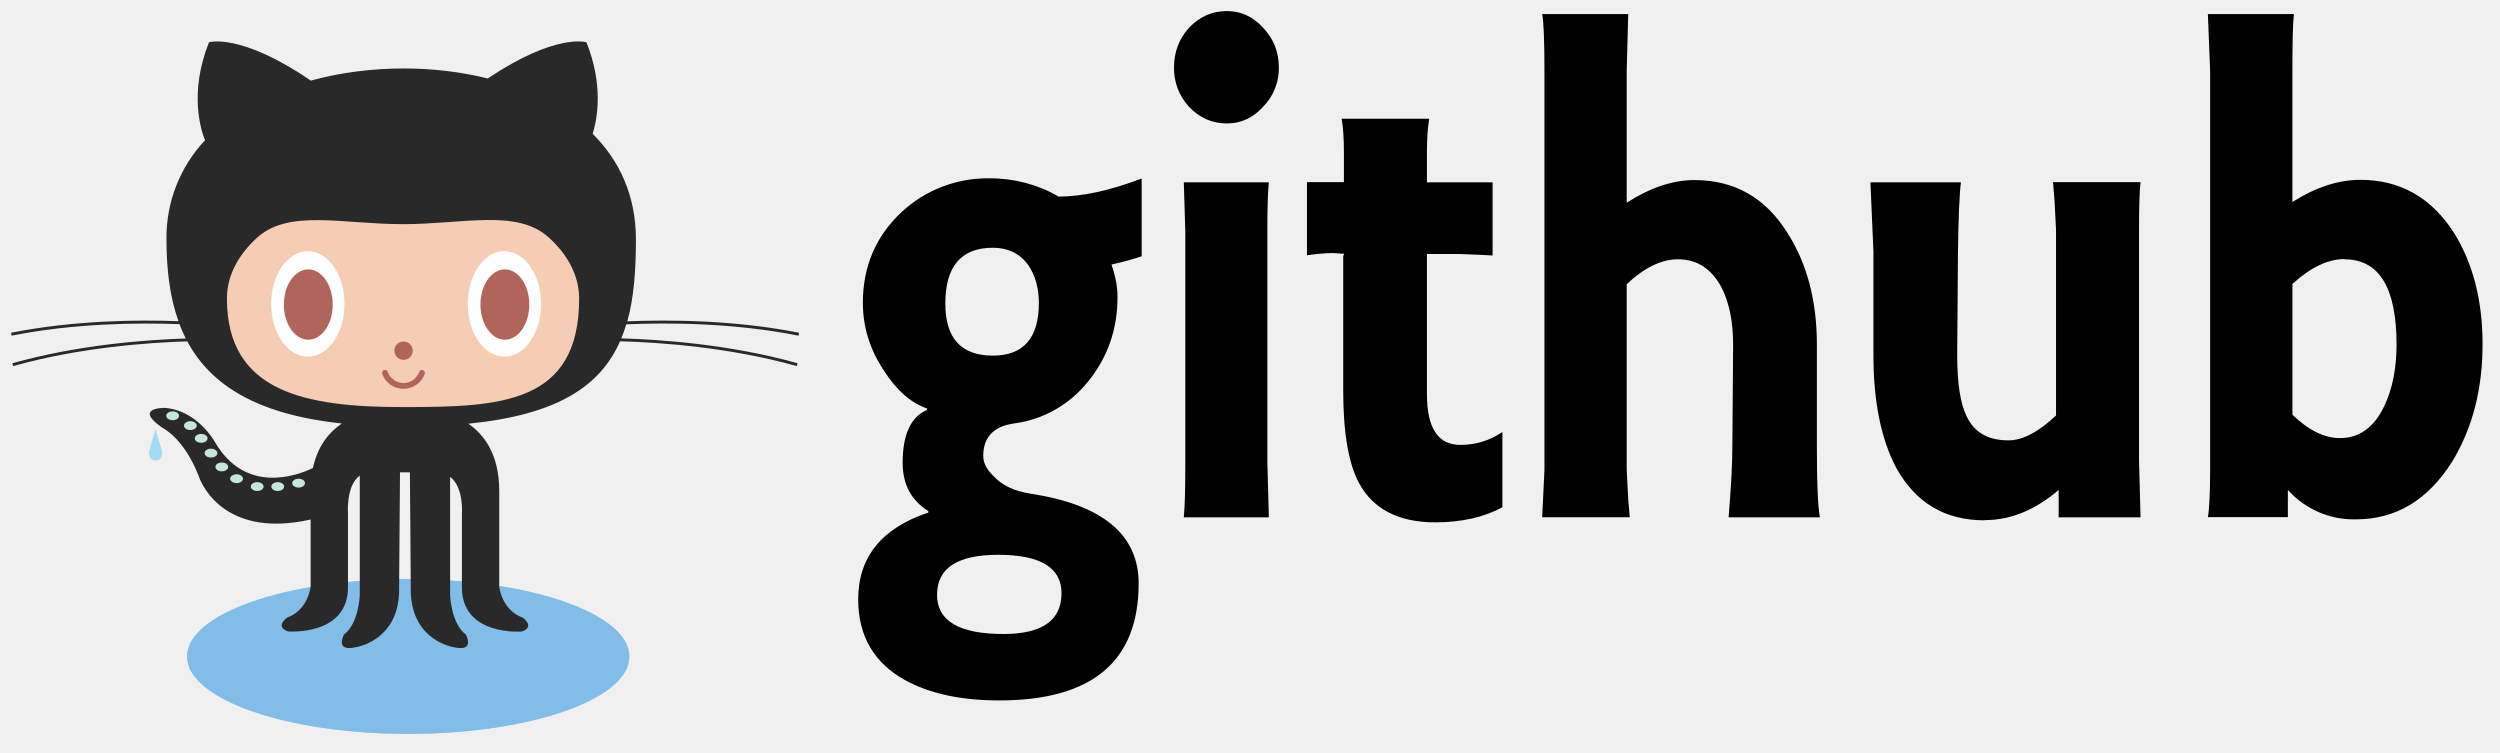
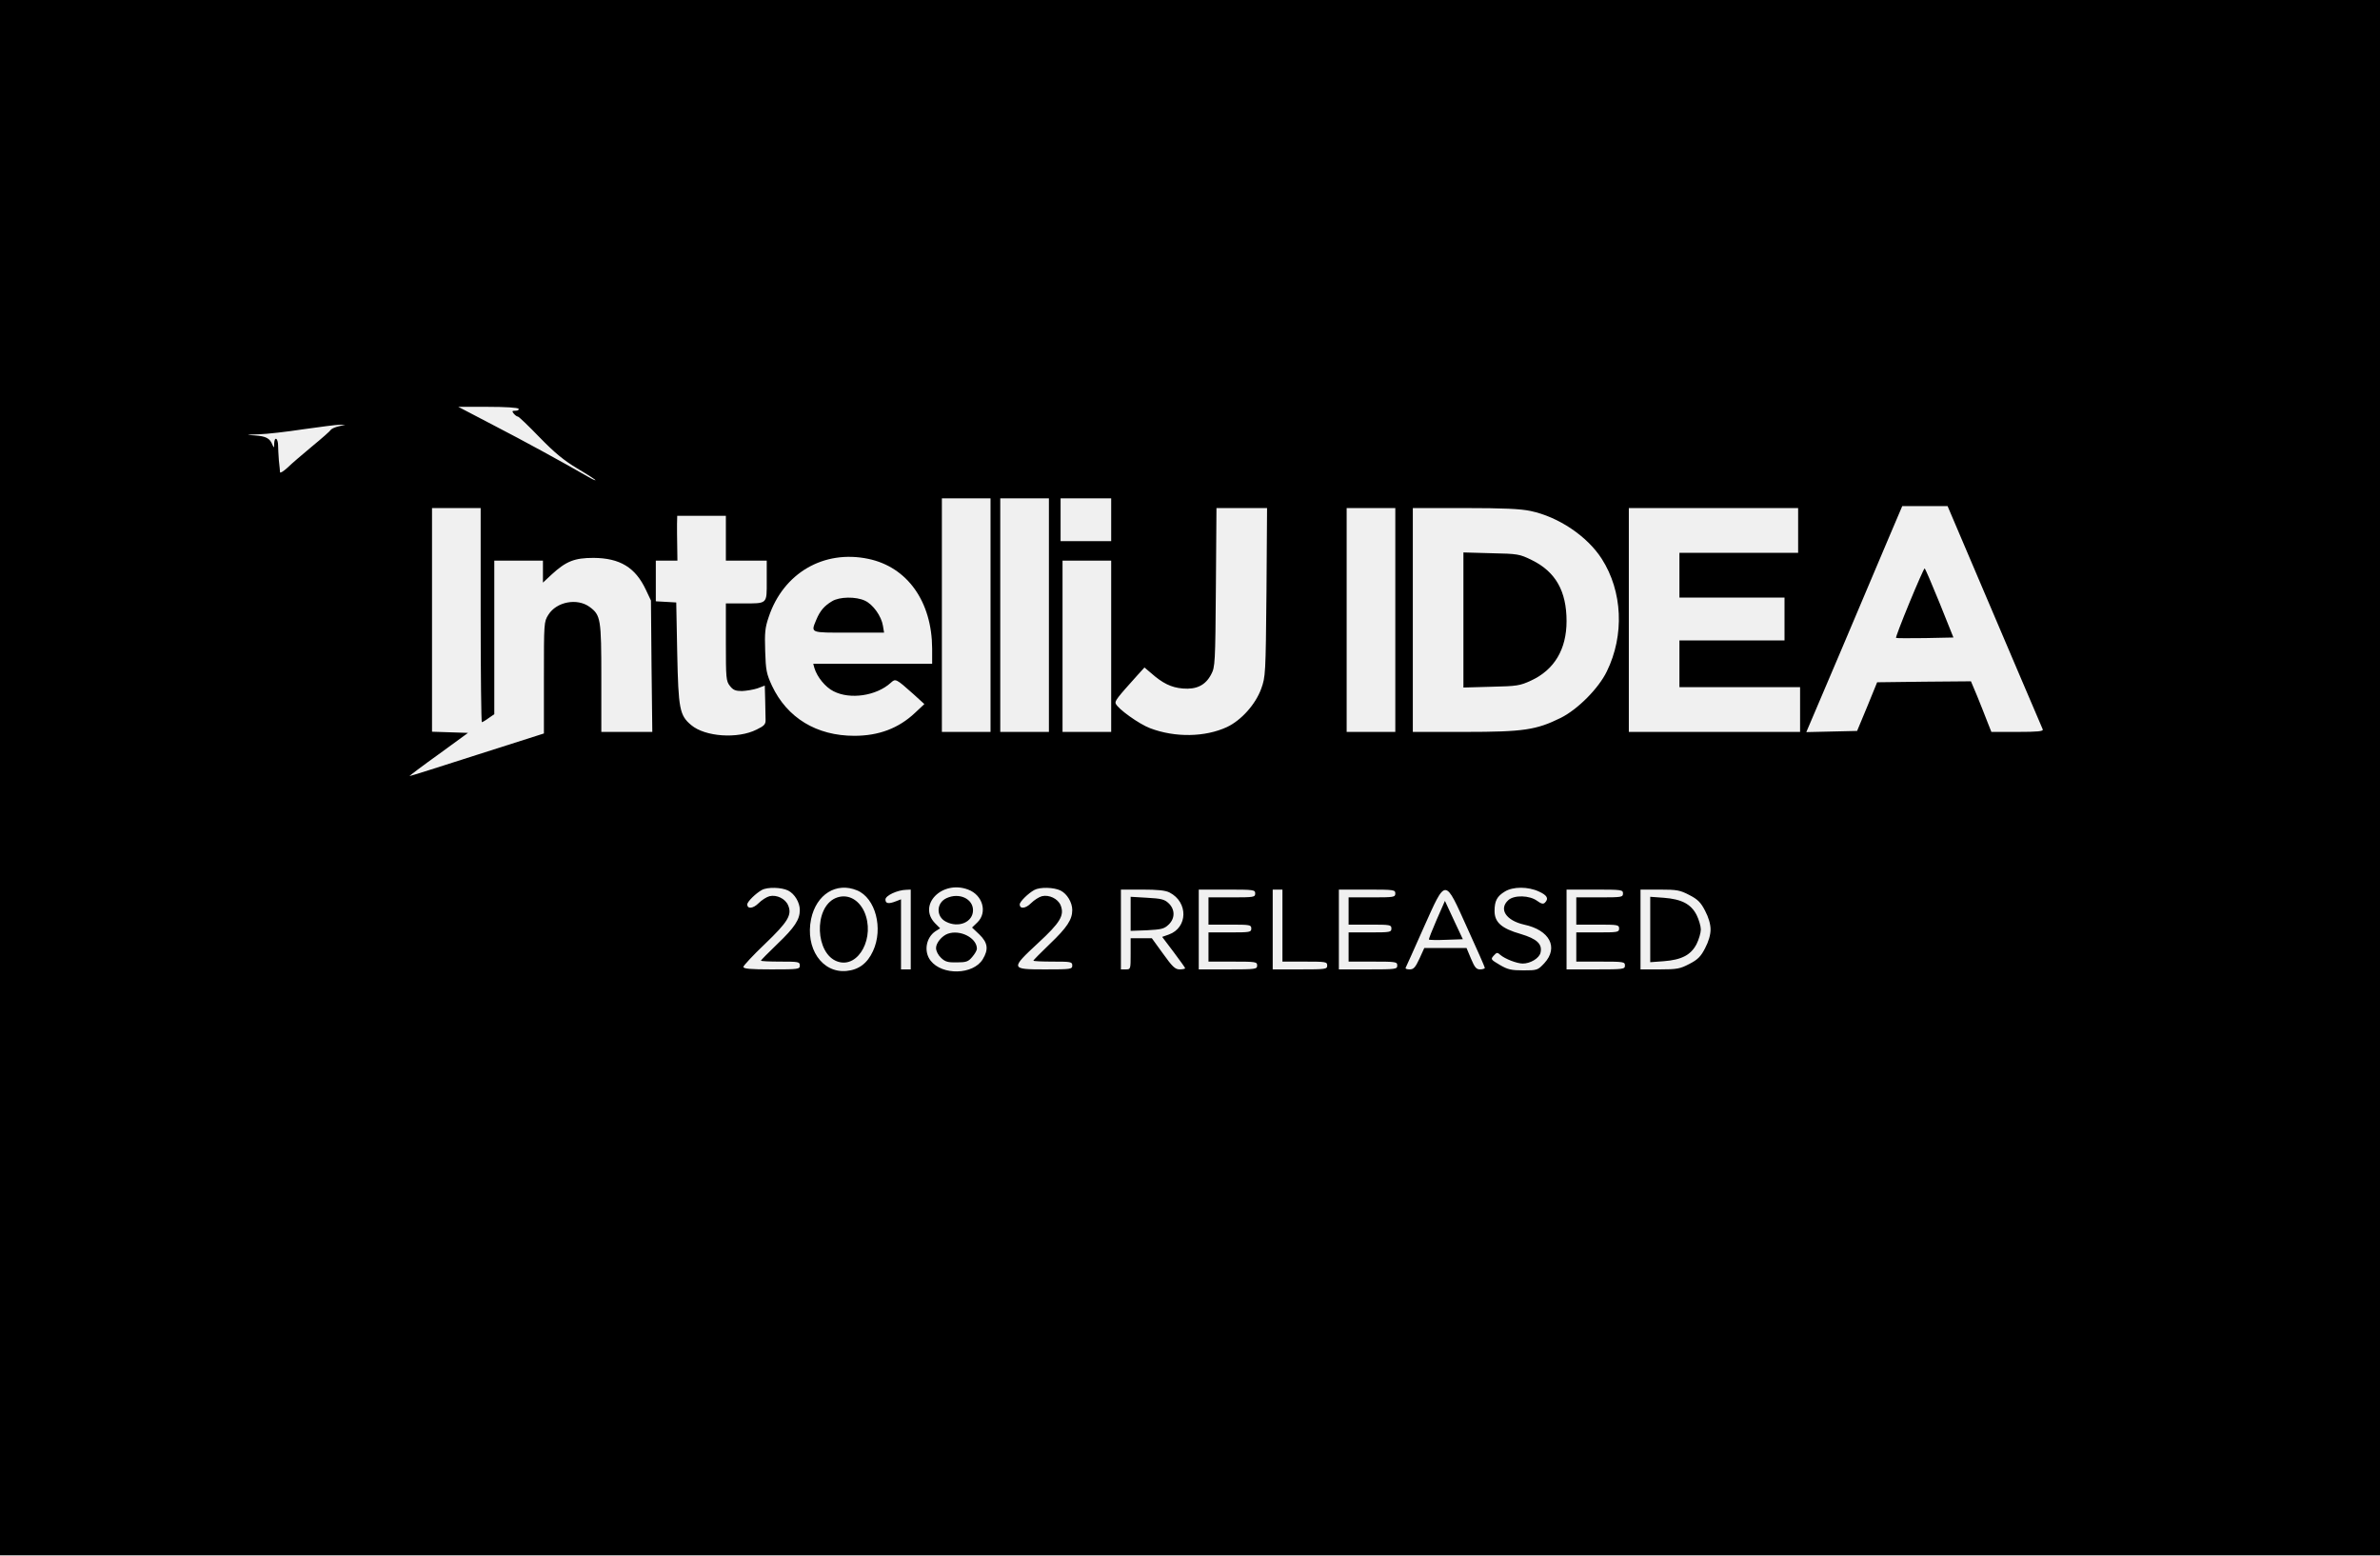
- <svg xmlns="http://www.w3.org/2000/svg" xmlns:xlink="http://www.w3.org/1999/xlink" viewBox="0 0 113 34" fill="#fff" fill-rule="evenodd" stroke="#000" stroke-linecap="round" stroke-linejoin="round">
-   <use xlink:href="#A" x=".5" y=".5" />
-   <symbol id="A" overflow="visible">
-     <g stroke="none" fill-rule="nonzero">
-       <use xlink:href="#C" fill="#a0dcf2" />
-       <use xlink:href="#C" fill="#82bde7" />
-       <path d="M6.533 18.887l-.289 1.005s-.075.363.267.428c.357-.007.328-.342.303-.45l-.282-.983z" fill="#a0dcf2" />
-       <path d="M35.593 14.672l.026-.131c-2.933-.586-5.942-.592-7.764-.517.299-1.077.389-2.317.389-3.7 0-1.983-.745-3.569-1.955-4.777.211-.682.494-2.197-.282-4.137 0 0-1.37-.434-4.463 1.637-1.212-.303-2.503-.453-3.795-.453-1.422 0-2.859.181-4.199.549C10.356.964 8.946 1.411 8.946 1.411c-.921 2.304-.351 4.005-.179 4.429a6.41 6.41 0 0 0-1.742 4.485c0 1.38.157 2.617.541 3.692-1.836-.067-4.736-.041-7.566.524l.026.131c2.845-.569 5.762-.589 7.586-.52a6.98 6.98 0 0 0 .284.647c-1.805.058-4.886.288-7.839 1.121l.036.128c2.976-.839 6.084-1.064 7.872-1.118 1.078 2.01 3.204 3.308 6.986 3.713-.537.361-1.084.974-1.307 2.012-.731.349-3.047 1.204-4.436-1.186 0 0-.778-1.422-2.266-1.533 0 0-1.444-.02-.1.9 0 0 .966.455 1.633 2.165 0 0 .87 2.918 5.066 1.982v3.014s-.089 1.066-1.066 1.421c0 0-.577.4.044.622 0 0 2.71.222 2.71-1.999v-3.287s-.107-1.304.533-1.757v5.403s-.044 1.288-.711 1.777c0 0-.444.799.533.577 0 0 1.865-.267 1.954-2.443l.042-5.463h.448l.041 5.465c.089 2.176 1.954 2.443 1.954 2.443.977.222.533-.577.533-.577-.666-.489-.711-1.777-.711-1.777v-5.352c.64.496.533 1.71.533 1.71v3.285c0 2.221 2.709 1.999 2.709 1.999.622-.222.045-.622.045-.622-.977-.357-1.066-1.421-1.066-1.421v-4.309c0-1.68-.708-2.57-1.399-3.04 4.031-.4 5.968-1.702 6.86-3.726 1.767.048 4.946.264 7.987 1.122l.036-.128c-3.024-.853-6.182-1.074-7.966-1.126.085-.205.158-.417.224-.635 1.808-.079 4.831-.076 7.775.512" fill="#292929" />
-       <path d="M24.3 10.229c.869.787 1.377 1.738 1.377 2.761 0 4.781-3.564 4.91-7.96 4.91s-7.96-.662-7.96-4.908c0-1.017.501-1.962 1.359-2.745 1.431-1.306 3.853-.615 6.601-.615 2.737 0 5.15-.699 6.583.599" fill="#f5cdb5" />
-       <path d="M15.071 13.236c0 1.317-.741 2.384-1.656 2.384s-1.657-1.067-1.657-2.384.742-2.384 1.657-2.384 1.656 1.067 1.656 2.384" />
-       <path d="M14.539 13.266c0 .878-.496 1.589-1.104 1.589s-1.104-.711-1.104-1.589.494-1.59 1.104-1.59 1.104.712 1.104 1.59" fill="#b1645a" />
-       <path d="M23.956 13.236c0 1.317-.742 2.384-1.657 2.384s-1.656-1.067-1.656-2.384.742-2.384 1.656-2.384 1.657 1.067 1.657 2.384" />
-       <path d="M23.424 13.266c0 .878-.496 1.589-1.104 1.589s-1.104-.711-1.104-1.589.496-1.59 1.104-1.59 1.104.712 1.104 1.59m-5.269 2.085c0 .229-.185.414-.414.414s-.414-.185-.414-.414.185-.414.414-.414.414.185.414.414m-1.379 1.048c-.016-.045-.007-.095.024-.131s.079-.053.126-.044.085.042.101.087c.106.301.392.503.71.503s.604-.202.711-.503c.025-.069.101-.106.17-.081s.106.101.081.17c-.147.405-.531.674-.962.674s-.815-.27-.961-.674" fill="#b1645a" />
-       <g fill="#c5e6da">
-         <path d="M7.593 18.294c0 .111-.129.2-.289.2s-.289-.089-.289-.2.129-.2.289-.2.289.089.289.2m.8.444c0 .111-.129.2-.289.2s-.289-.089-.289-.2.129-.2.289-.2.289.089.289.2m.489.576c0 .11-.129.2-.289.2s-.289-.089-.289-.2.129-.2.289-.2.289.089.289.2m.444.667c0 .111-.129.2-.289.2s-.289-.089-.289-.2.129-.2.289-.2.289.089.289.2m.489.624c0 .11-.129.2-.289.2s-.289-.089-.289-.2.129-.2.289-.2.289.089.289.2m.667.533c0 .111-.129.2-.289.2s-.289-.089-.289-.2.129-.2.289-.2.289.089.289.2" />
-         <use xlink:href="#D" />
-         <use xlink:href="#D" x="0.929" />
-         <path d="M13.285 21.338c0 .111-.129.2-.289.2s-.289-.089-.289-.2.129-.2.289-.2.289.089.289.2" />
-       </g>
-       <path d="M47.318 8.388c1.1 0 2.353-.273 3.785-.818v3.513c-.318.114-.773.24-1.364.375.182.523.273 1.012.273 1.466 0 1.455-.443 2.728-1.33 3.82a5.13 5.13 0 0 1-3.376 1.9c-.9.136-1.364.625-1.364 1.466 0 .296.148.6.443.887.386.432.955.705 1.705.818 3.25.5 4.877 1.853 4.877 4.058 0 3.524-2.103 5.286-6.3 5.286-1.728 0-3.15-.307-4.263-.92-1.4-.773-2.114-2-2.114-3.65 0-1.9 1.057-3.217 3.17-3.922v-.068c-.773-.477-1.16-1.205-1.16-2.182 0-1.273.364-2.07 1.1-2.387v-.068c-.728-.25-1.375-.818-1.944-1.705-.637-.955-.955-1.978-.955-3.07 0-1.637.58-3 1.74-4.092a5.7 5.7 0 0 1 4-1.534 6.15 6.15 0 0 1 3.103.818m-5.115 4.842c0 1.57.716 2.353 2.148 2.353 1.387 0 2.08-.796 2.08-2.387 0-.66-.16-1.228-.477-1.705-.386-.523-.92-.784-1.603-.784-1.432 0-2.148.84-2.148 2.524m5.252 13.095c0-1.16-.955-1.74-2.865-1.74-1.842 0-2.762.602-2.762 1.807 0 1.182 1 1.773 3 1.773 1.75 0 2.626-.614 2.626-1.84M54.952 5.08c-.66 0-1.228-.25-1.705-.75a2.55 2.55 0 0 1-.682-1.773c0-.705.227-1.307.682-1.807.477-.5 1.046-.75 1.705-.75.637 0 1.182.25 1.637.75.477.5.716 1.103.716 1.807a2.48 2.48 0 0 1-.716 1.773c-.455.5-1 .75-1.637.75m-1.944 17.8c.045-.455.068-1.228.068-2.32V9.957l-.068-2.217h3.844c-.045.432-.068 1.148-.068 2.148v10.47l.068 2.524h-3.854m11-15.142h2.967v3.308l-.648-.034-.853-.034h-1.466v6.343c0 1.523.5 2.285 1.5 2.285a3.32 3.32 0 0 0 1.91-.58v3.4c-.84.455-1.853.682-3.035.682-1.66 0-2.808-.6-3.444-1.773-.477-.887-.716-2.285-.716-4.194v-6.104h.034v-.068l-.512-.034c-.389.008-.776.042-1.16.102V7.731h1.67v-1.33c0-.637-.034-1.148-.102-1.535h3.956c-.068.432-.102.92-.102 1.466V7.73m12.1-.092c-.978 0-2 .34-3.07 1.023V2.693l.068-2.558h-3.888c.068.364.102 1.216.102 2.558v18.04l-.102 2.148h3.956c0-.068-.023-.34-.068-.82l-.068-1.33v-8.386c.796-.75 1.57-1.125 2.32-1.125.864 0 1.523.432 1.978 1.296.34.682.512 1.535.512 2.558l-.034 4.604c0 .773-.057 1.84-.17 3.206h4.126c-.1-.568-.136-1.614-.136-3.137v-4.672c0-1.978-.443-3.66-1.33-5.047-1-1.6-2.4-2.387-4.195-2.387m13.104 15.377c-1.796 0-3.126-.796-4-2.387-.682-1.296-1.023-3-1.023-5.08v-4.672l-.136-3.137h4.092c-.068.5-.114 1.57-.136 3.206l-.034 4.604c0 1.296.148 2.228.443 2.796.34.705.966 1.057 1.876 1.057.637 0 1.353-.375 2.148-1.125v-8.4l-.068-1.33-.068-.818h3.956c-.045.387-.068 1.103-.068 2.148v10.445l.068 2.558h-3.7v-1.238c-1.046.9-2.16 1.364-3.342 1.364m16.77-.034a4 4 0 0 1-3.069-1.33v1.228h-3.615c.068-.387.102-1.103.102-2.148V2.695L99.296.137h3.888c-.046.4-.068 1.262-.068 2.558v5.934c1.046-.66 2.07-1 3.07-1 1.796 0 3.206.796 4.23 2.387.864 1.387 1.296 3.07 1.296 5.047 0 2.023-.455 3.785-1.364 5.286-1.1 1.75-2.546 2.626-4.365 2.626m-.512-11.765c-.75 0-1.535.375-2.353 1.125v5.91c.728.705 1.444 1.057 2.148 1.057.887 0 1.557-.5 2.012-1.466.364-.773.546-1.694.546-2.762 0-2.57-.784-3.853-2.353-3.853" fill="#000" />
-     </g>
-   </symbol>
-   <defs>
-     <path id="C" d="M27.947 29.174c0 1.932-4.476 3.498-9.996 3.498s-9.996-1.566-9.996-3.498 4.475-3.499 9.996-3.499 9.996 1.569 9.996 3.499" />
-     <path id="D" d="M11.414 21.493c0 .11-.129.2-.289.2s-.289-.089-.289-.2.129-.2.289-.2.289.089.289.2" />
-   </defs>
+ <svg xmlns="http://www.w3.org/2000/svg" version="1.0" width="1223pt" height="799pt" viewBox="0 0 1223 799" preserveAspectRatio="xMidYMid meet">
+   <g transform="translate(0,799) scale(0.1,-0.1)" fill="#000000" stroke="none">
+     <path d="M0 3995 l0 -3995 6115 0 6115 0 0 3995 0 3995 -6115 0 -6115 0 0 -3995z m2665 1895 c3 -5 -4 -10 -16 -10 -18 0 -19 -2 -9 -15 7 -8 16 -15 21 -15 5 0 55 -48 111 -106 80 -82 124 -118 195 -161 51 -30 93 -57 93 -60 0 -2 -19 6 -42 20 -127 73 -324 181 -483 263 l-180 94 152 0 c91 0 154 -4 158 -10z m-924 -90 c-18 -4 -36 -12 -40 -17 -3 -6 -46 -44 -96 -85 -49 -41 -107 -90 -127 -110 -21 -19 -38 -30 -39 -24 0 6 -3 34 -6 61 -2 28 -4 62 -4 77 0 15 -4 30 -9 33 -6 4 -10 -6 -11 -22 0 -25 -1 -26 -9 -8 -13 33 -32 44 -90 48 -50 3 -49 4 20 6 41 1 145 13 230 26 85 12 169 23 185 23 l30 0 -34 -8z m3349 -970 l0 -600 -125 0 -125 0 0 600 0 600 125 0 125 0 0 -600z m300 0 l0 -600 -125 0 -125 0 0 600 0 600 125 0 125 0 0 -600z m320 490 l0 -110 -130 0 -130 0 0 110 0 110 130 0 130 0 0 -110z m4433 -247 c75 -175 183 -430 242 -568 59 -137 109 -256 112 -262 4 -10 -26 -13 -130 -13 l-134 0 -21 53 c-11 30 -35 88 -52 131 l-32 76 -241 -2 -241 -3 -51 -125 -52 -125 -130 -3 -131 -3 178 418 c97 230 208 491 246 581 l69 162 116 0 117 0 135 -317z m-7673 -243 c0 -302 3 -550 6 -550 3 0 19 9 35 21 l29 20 0 395 0 394 125 0 125 0 0 -56 0 -57 44 41 c75 69 118 86 216 86 136 -1 215 -49 269 -164 l26 -55 3 -337 4 -338 -131 0 -131 0 0 278 c0 302 -3 322 -60 364 -64 47 -170 27 -212 -40 -23 -36 -23 -42 -23 -323 l0 -287 -345 -110 c-189 -61 -345 -110 -346 -109 -1 1 66 52 150 112 l151 110 -92 3 -93 3 0 574 0 575 125 0 125 0 0 -550z m4038 118 c-4 -422 -5 -435 -27 -496 -29 -80 -102 -162 -176 -197 -112 -52 -266 -55 -395 -6 -56 21 -167 100 -177 127 -5 13 9 31 109 142 l39 43 33 -28 c60 -53 104 -75 164 -80 71 -6 117 17 146 73 20 37 21 58 24 447 l3 407 130 0 130 0 -3 -432z m662 -143 l0 -575 -125 0 -125 0 0 575 0 575 125 0 125 0 0 -575z m695 560 c143 -30 291 -129 366 -246 107 -167 117 -392 26 -578 -42 -87 -149 -195 -237 -239 -126 -62 -191 -72 -492 -72 l-268 0 0 575 0 575 268 0 c196 0 286 -4 337 -15z m1375 -100 l0 -115 -305 0 -305 0 0 -115 0 -115 270 0 270 0 0 -110 0 -110 -270 0 -270 0 0 -120 0 -120 310 0 310 0 0 -115 0 -115 -440 0 -440 0 0 575 0 575 435 0 435 0 0 -115z m-5510 -40 l0 -115 105 0 105 0 0 -104 c0 -121 6 -116 -127 -116 l-83 0 0 -199 c0 -185 1 -200 21 -225 16 -21 29 -26 62 -26 23 1 59 7 80 14 l37 14 2 -74 c1 -41 2 -86 2 -101 1 -24 -7 -32 -46 -51 -97 -49 -265 -37 -336 23 -60 50 -66 83 -72 370 l-5 260 -52 3 -53 3 0 105 0 104 56 0 55 0 -1 73 c-1 39 -1 91 -1 115 l1 42 125 0 125 0 0 -115z m732 -106 c201 -42 327 -220 328 -461 l0 -78 -306 0 -305 0 6 -22 c14 -46 56 -98 98 -119 85 -44 220 -24 294 43 25 23 26 23 117 -58 l56 -51 -48 -45 c-85 -80 -187 -118 -312 -118 -194 0 -345 92 -423 257 -28 61 -32 79 -35 178 -3 93 -1 120 18 175 75 226 283 347 512 299z m1248 -449 l0 -440 -125 0 -125 0 0 440 0 440 125 0 125 0 0 -440z m-1660 -1255 c34 -17 60 -62 60 -100 0 -49 -27 -90 -114 -173 -47 -45 -86 -85 -86 -87 0 -3 45 -5 100 -5 93 0 100 -1 100 -20 0 -19 -7 -20 -145 -20 -109 0 -145 3 -145 13 0 6 49 59 110 117 119 114 141 150 120 199 -14 34 -59 56 -96 47 -15 -4 -40 -20 -56 -36 -28 -28 -58 -31 -58 -6 0 14 44 57 75 74 29 16 101 14 135 -3z m354 1 c95 -39 136 -196 82 -312 -29 -63 -73 -96 -136 -102 -126 -12 -213 117 -182 267 27 127 130 191 236 147z m571 4 c75 -28 100 -117 48 -168 l-28 -27 38 -36 c43 -42 48 -76 17 -127 -49 -80 -208 -84 -268 -7 -36 46 -24 118 25 151 l24 15 -25 25 c-93 94 35 225 169 174z m475 -5 c34 -17 60 -62 60 -100 0 -49 -27 -90 -114 -173 -47 -45 -86 -85 -86 -87 0 -3 45 -5 100 -5 93 0 100 -1 100 -20 0 -19 -7 -20 -140 -20 -178 0 -178 3 -36 135 115 106 137 143 116 195 -14 33 -59 55 -96 46 -15 -4 -40 -20 -56 -36 -28 -28 -58 -31 -58 -6 0 14 44 57 75 74 29 16 101 14 135 -3z m2458 -5 c42 -19 52 -36 31 -57 -9 -9 -19 -6 -40 9 -39 29 -118 31 -148 4 -51 -46 -12 -105 81 -126 131 -28 178 -117 104 -198 -34 -36 -36 -37 -108 -37 -62 0 -80 4 -121 28 -47 28 -48 29 -31 48 15 17 19 17 33 4 24 -21 86 -45 116 -45 39 0 84 27 91 55 11 45 -18 72 -102 97 -98 28 -134 60 -134 118 0 52 13 76 53 100 42 26 119 26 175 0z m-3228 -195 l0 -205 -25 0 -25 0 0 180 0 180 -26 -10 c-38 -15 -54 -12 -54 9 0 20 61 49 108 50 l22 1 0 -205z m1330 190 c97 -50 94 -181 -4 -216 l-34 -12 59 -78 c32 -43 59 -80 59 -83 0 -3 -12 -6 -28 -6 -23 0 -37 13 -85 80 l-58 80 -55 0 -54 0 0 -80 c0 -79 0 -80 -25 -80 l-25 0 0 205 0 205 110 0 c78 0 119 -4 140 -15z m440 -5 c0 -19 -7 -20 -120 -20 l-120 0 0 -70 0 -70 110 0 c103 0 110 -1 110 -20 0 -19 -7 -20 -110 -20 l-110 0 0 -75 0 -75 125 0 c118 0 125 -1 125 -20 0 -19 -7 -20 -150 -20 l-150 0 0 205 0 205 145 0 c138 0 145 -1 145 -20z m140 -165 l0 -185 115 0 c108 0 115 -1 115 -20 0 -19 -7 -20 -140 -20 l-140 0 0 205 0 205 25 0 25 0 0 -185z m580 165 c0 -19 -7 -20 -120 -20 l-120 0 0 -70 0 -70 110 0 c103 0 110 -1 110 -20 0 -19 -7 -20 -110 -20 l-110 0 0 -75 0 -75 125 0 c118 0 125 -1 125 -20 0 -19 -7 -20 -150 -20 l-150 0 0 205 0 205 145 0 c138 0 145 -1 145 -20z m371 -180 c49 -107 89 -198 89 -202 0 -4 -11 -8 -24 -8 -20 0 -28 10 -47 55 l-23 55 -108 0 -109 0 -25 -55 c-21 -45 -30 -55 -50 -55 -14 0 -23 3 -21 8 2 4 44 96 92 205 117 260 107 260 226 -3z m799 180 c0 -19 -7 -20 -120 -20 l-120 0 0 -70 0 -70 110 0 c103 0 110 -1 110 -20 0 -19 -7 -20 -110 -20 l-110 0 0 -75 0 -75 125 0 c118 0 125 -1 125 -20 0 -19 -7 -20 -150 -20 l-150 0 0 205 0 205 145 0 c138 0 145 -1 145 -20z m341 -8 c43 -22 59 -38 81 -81 18 -34 28 -69 28 -96 0 -27 -10 -62 -28 -96 -22 -43 -38 -59 -81 -81 -48 -25 -63 -28 -152 -28 l-99 0 0 205 0 205 99 0 c89 0 104 -3 152 -28z" />
+     <path d="M9812 4894 c-40 -97 -71 -178 -69 -181 2 -2 70 -2 150 -1 l145 3 -71 177 c-40 98 -74 178 -77 178 -3 0 -38 -79 -78 -176z" />
+     <path d="M7520 4805 l0 -347 143 4 c132 3 147 5 205 32 119 55 182 160 182 305 0 154 -56 253 -177 313 -65 32 -72 33 -210 36 l-143 4 0 -347z" />
+     <path d="M4275 4901 c-40 -24 -61 -49 -80 -94 -29 -70 -35 -67 166 -67 l182 0 -6 36 c-8 49 -51 109 -92 128 -46 22 -132 21 -170 -3z" />
+     <path d="M4293 3376 c-113 -50 -104 -288 12 -326 108 -36 194 127 136 257 -31 66 -90 94 -148 69z" />
+     <path d="M4864 3376 c-53 -24 -55 -95 -3 -121 65 -34 139 -2 139 59 0 59 -71 92 -136 62z" />
+     <path d="M4870 3193 c-30 -11 -60 -47 -60 -73 0 -16 11 -37 26 -51 21 -20 36 -24 81 -23 48 0 59 4 79 28 13 15 24 34 24 42 0 56 -87 100 -150 77z" />
+     <path d="M5810 3295 l0 -87 84 3 c73 4 88 7 110 28 35 32 35 79 1 111 -21 20 -38 24 -110 28 l-85 5 0 -88z" />
+     <path d="M7382 3264 c-23 -53 -41 -98 -39 -101 3 -2 43 -3 89 -1 l85 3 -46 98 -46 99 -43 -98z" />
+     <path d="M8480 3215 l0 -168 69 5 c92 7 140 32 169 88 12 24 22 58 22 75 0 17 -10 51 -22 75 -29 56 -77 81 -169 88 l-69 5 0 -168z" />
+   </g>
</svg>
